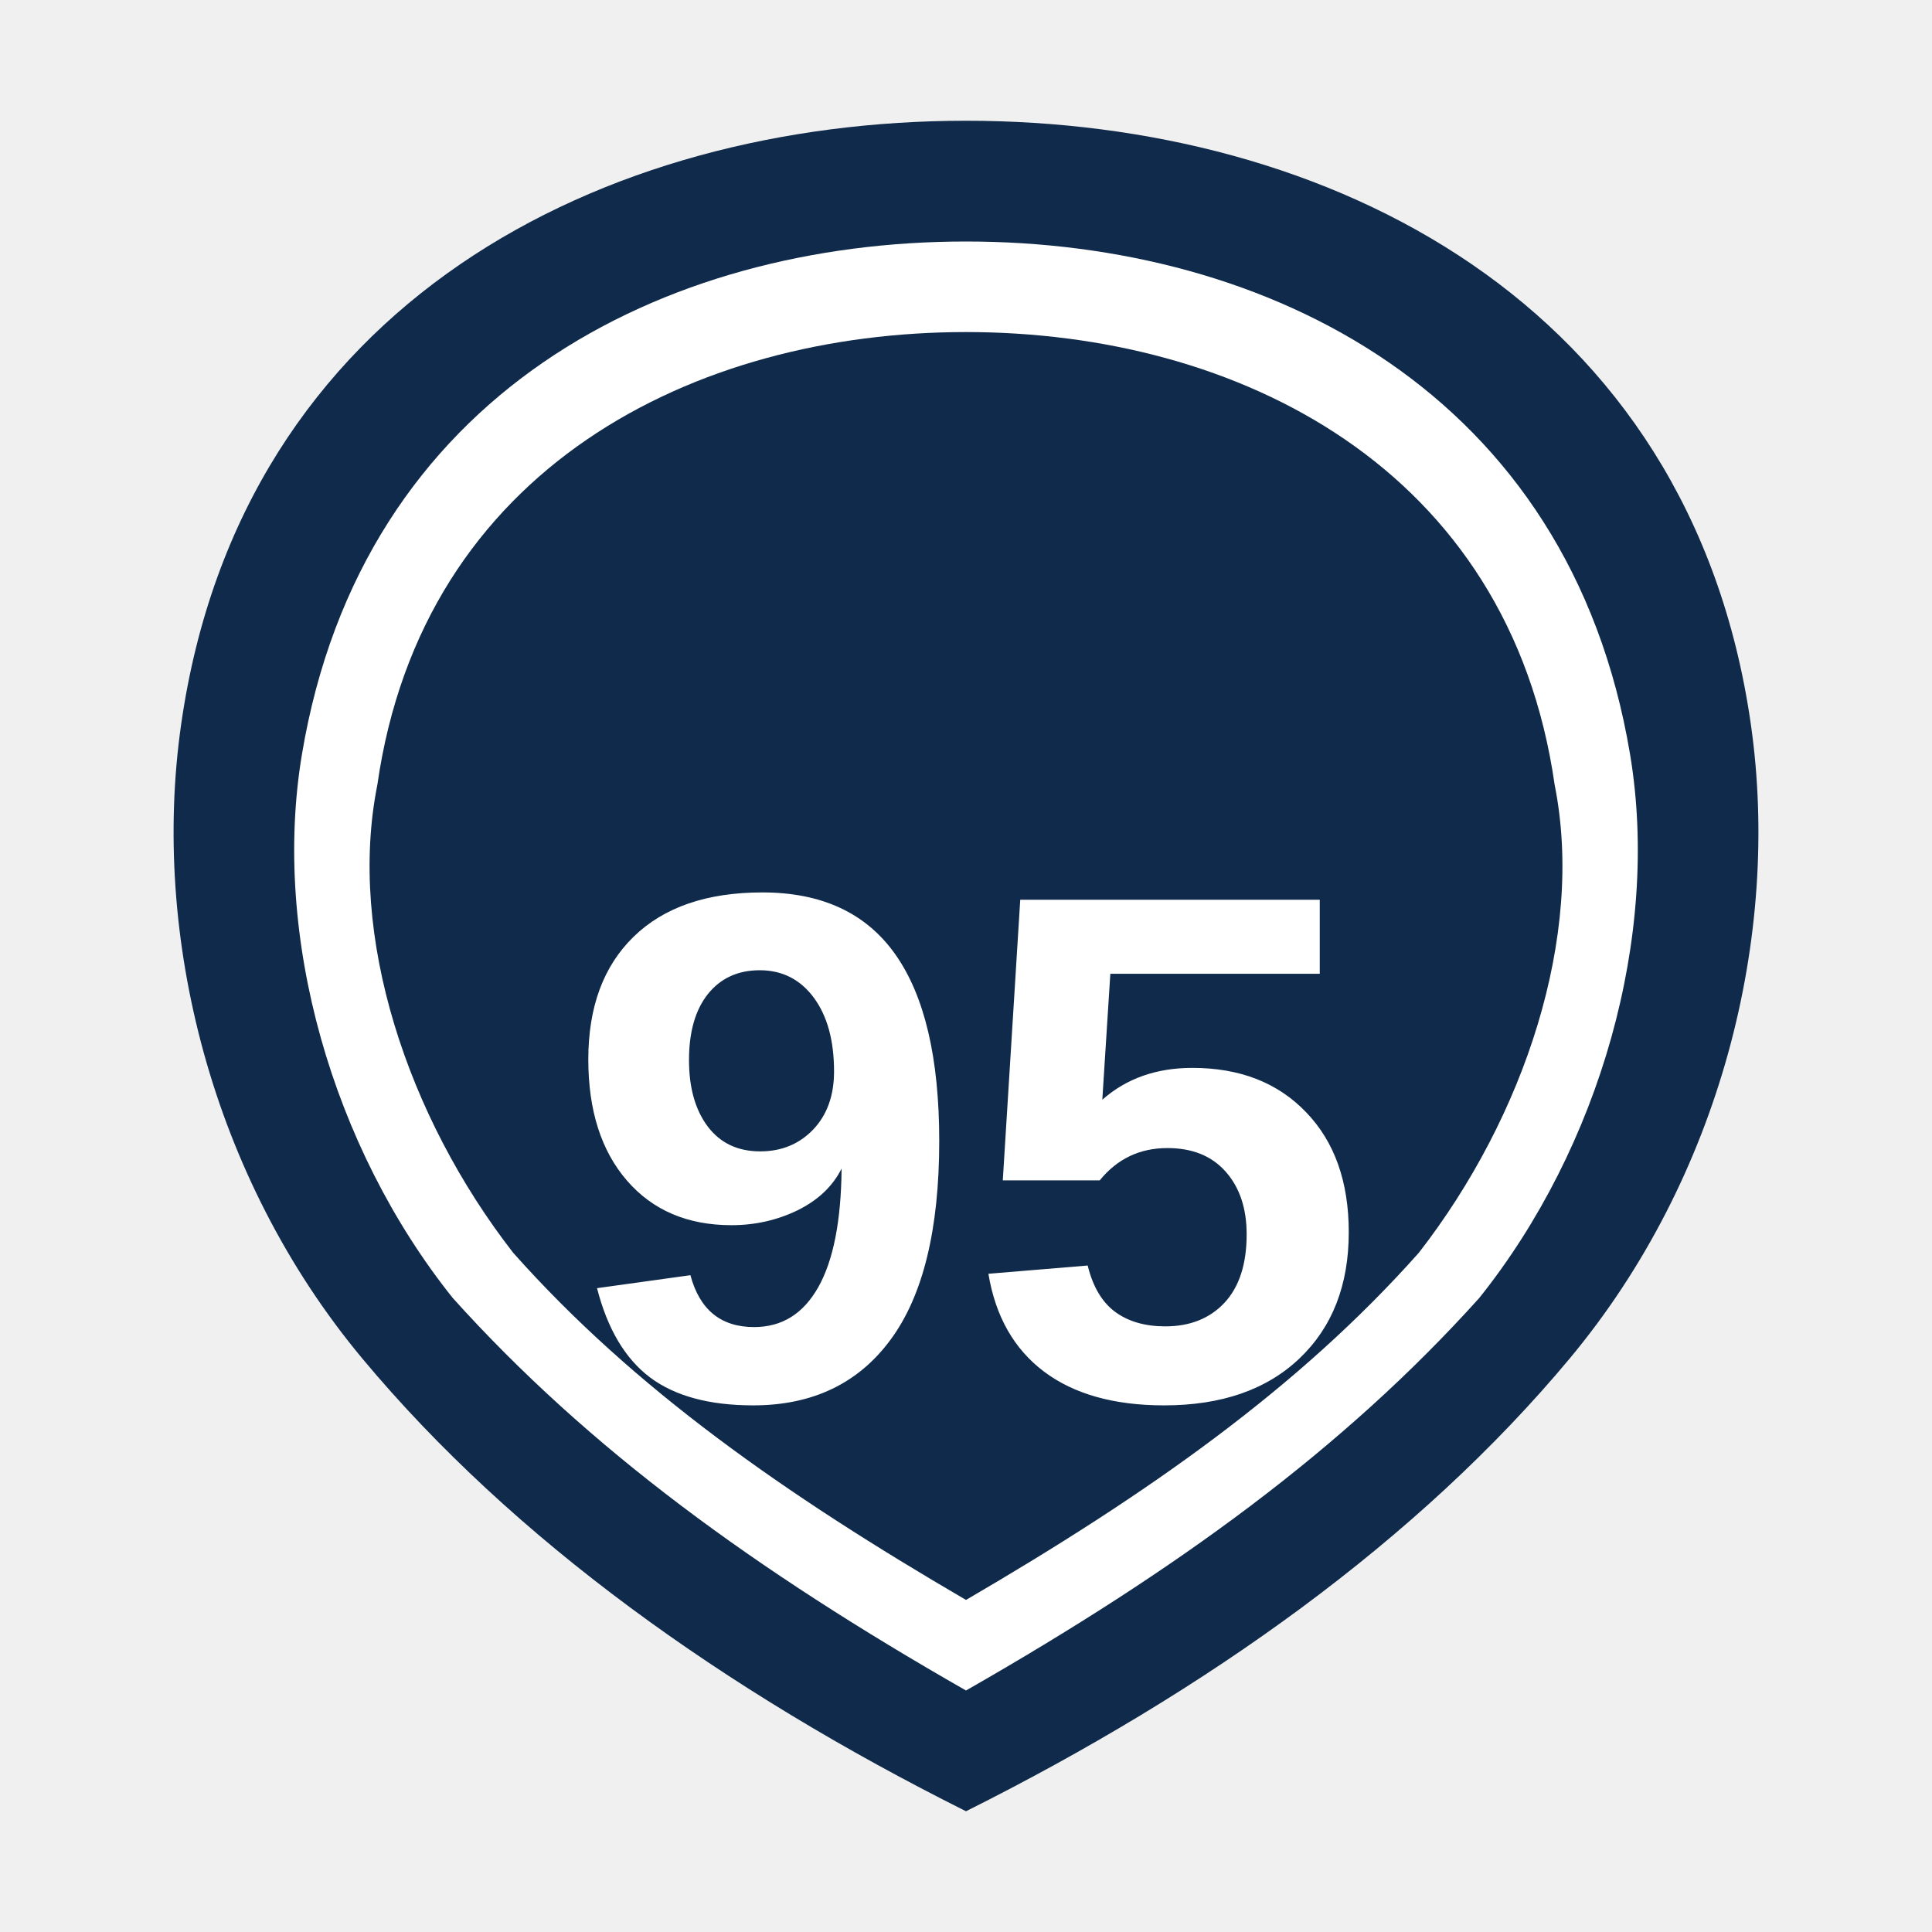
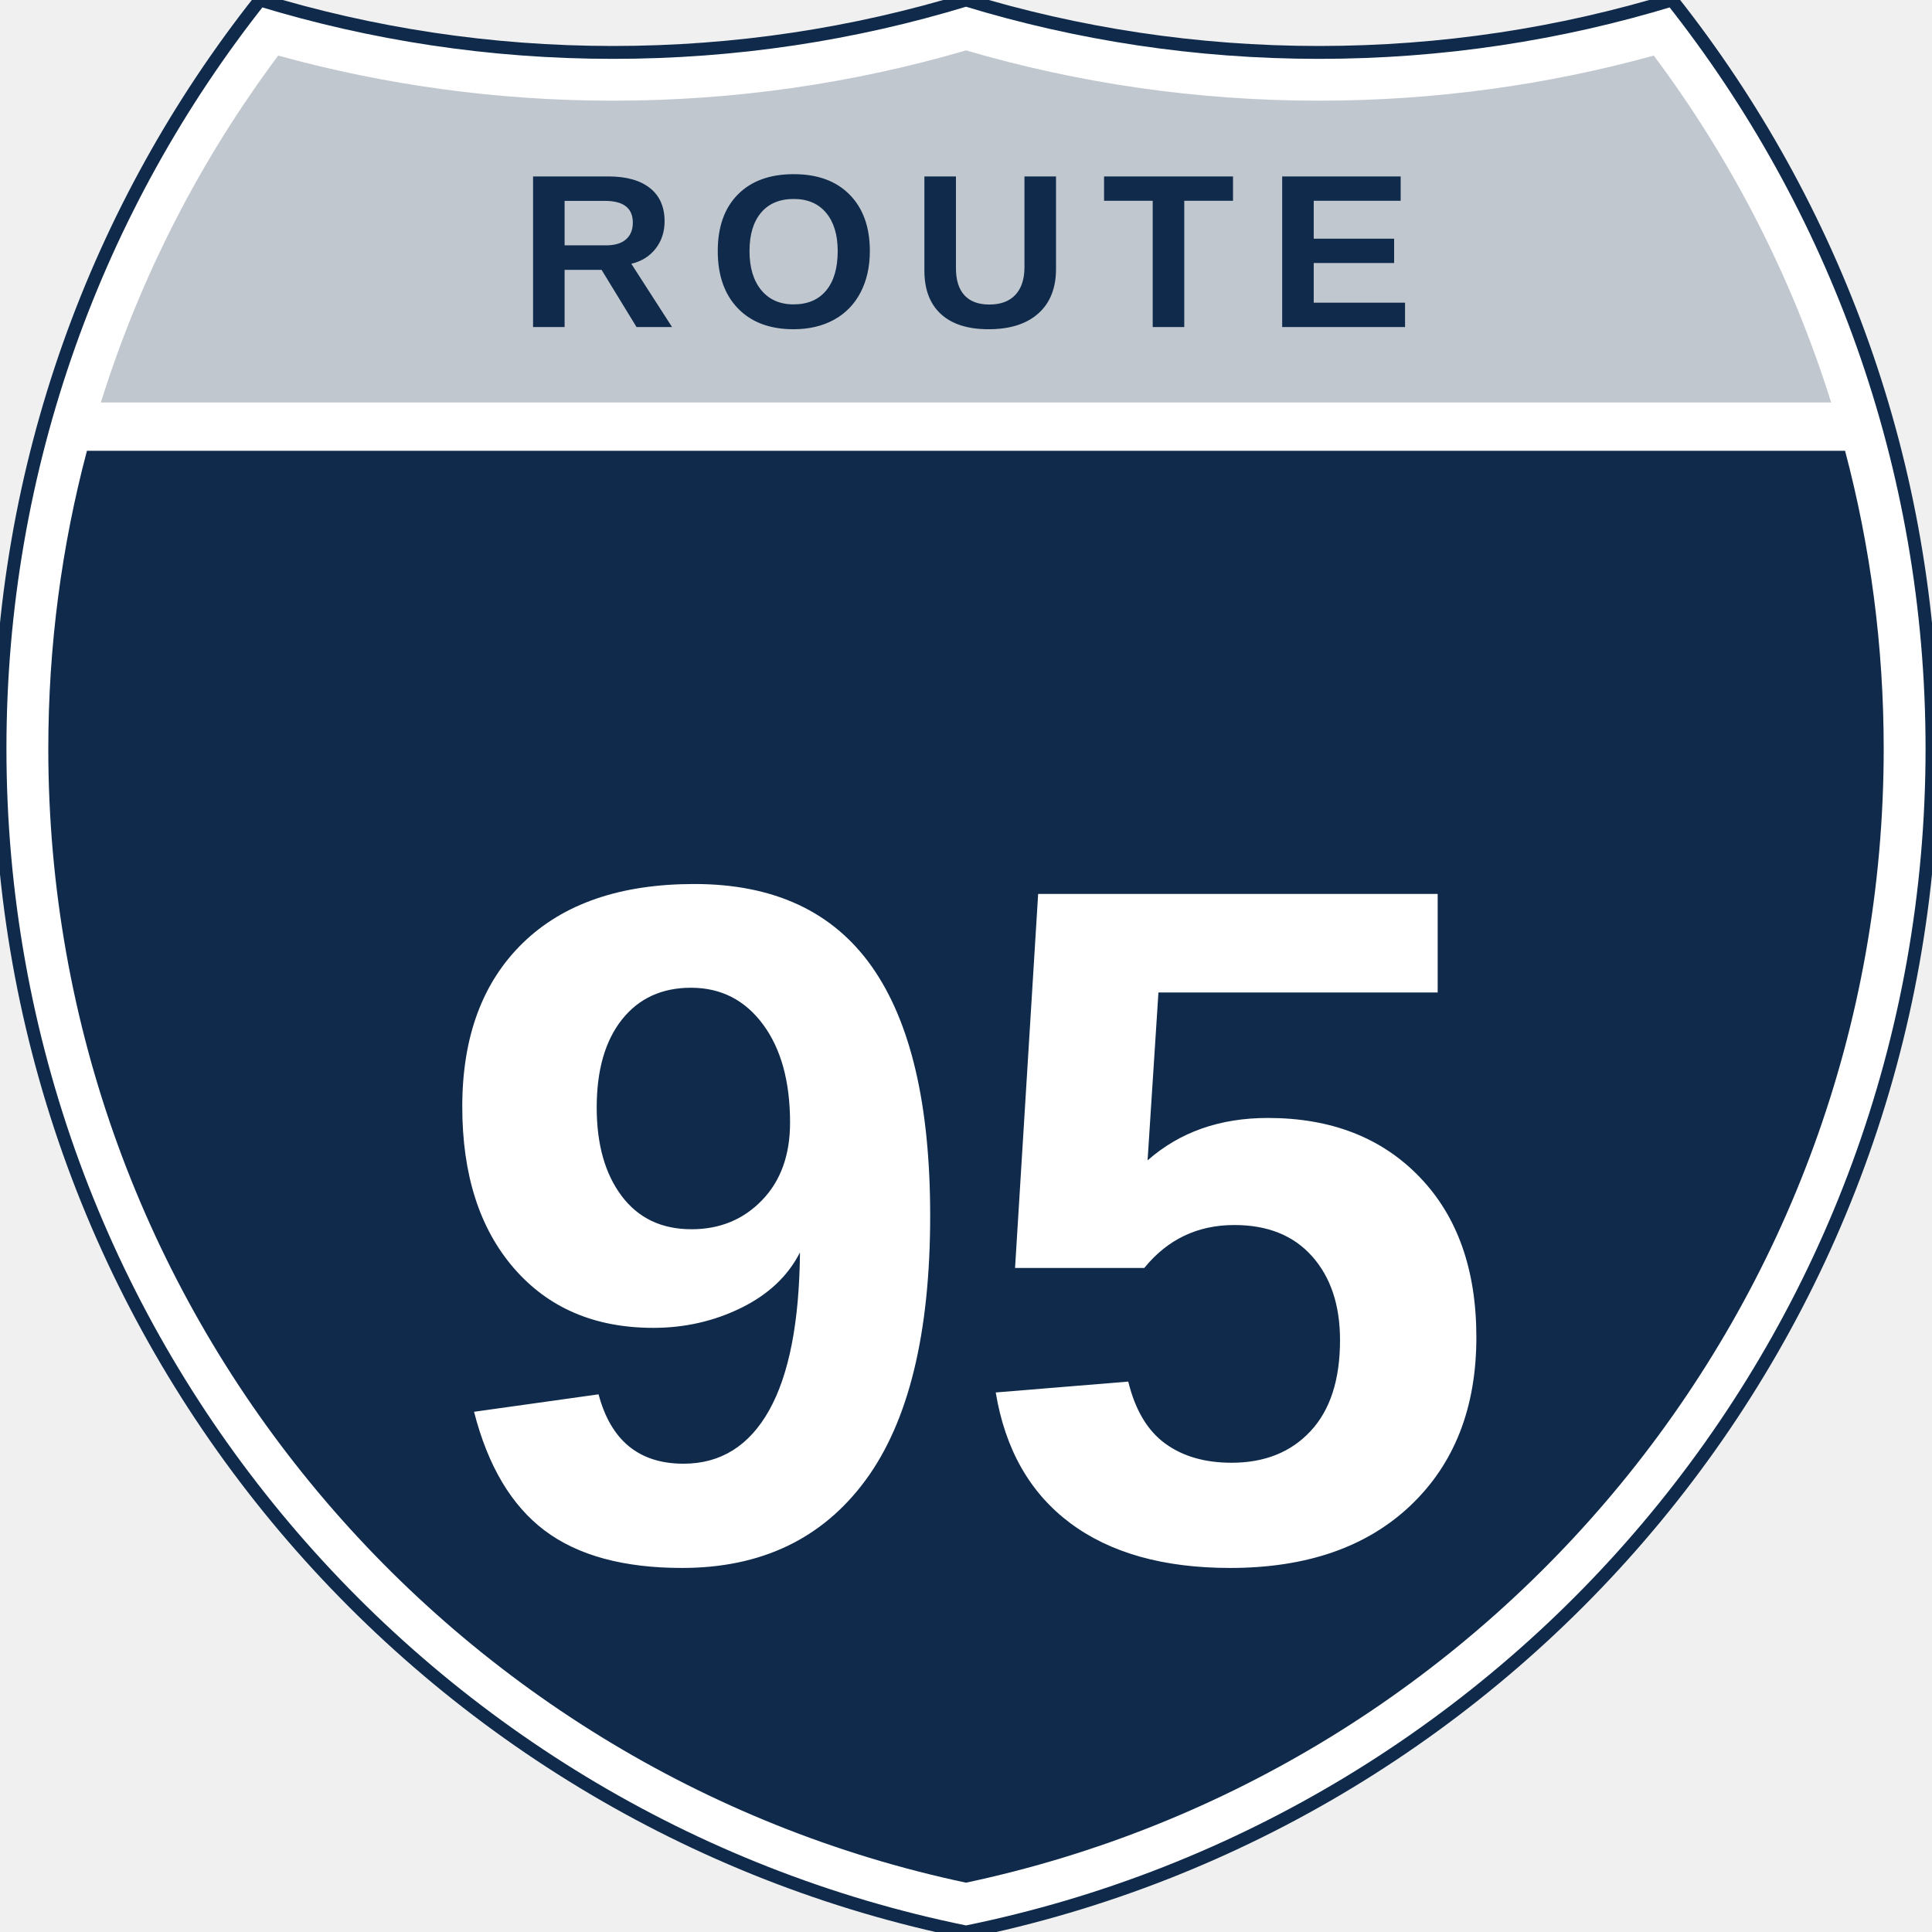
- <svg xmlns="http://www.w3.org/2000/svg" viewBox="0 0 128 128">
-   <path d="M64 8 C40 8, 16 20, 12 48 C10 62, 14 78, 24 90 C34 102, 48 112, 64 120 C80 112, 94 102, 104 90 C114 78, 118 62, 116 48 C112 20, 88 8, 64 8Z" fill="#0f2a4a" />
-   <path d="M64 16 C44 16, 24 26, 20 50 C18 62, 22 76, 30 86 C39 96, 50 104, 64 112 C78 104, 89 96, 98 86 C106 76, 110 62, 108 50 C104 26, 84 16, 64 16Z" fill="#ffffff" />
-   <path d="M64 22 C46 22, 28 31, 25 52 C23 62, 27 74, 34 83 C42 92, 52 99, 64 106 C76 99, 86 92, 94 83 C101 74, 105 62, 103 52 C100 31, 82 22, 64 22Z" fill="#0f2a4a" />
-   <text x="64" y="76" font-family="Arial, Helvetica, sans-serif" font-size="48" font-weight="bold" fill="#ffffff" text-anchor="middle" dominant-baseline="central">95</text>
+ <svg xmlns="http://www.w3.org/2000/svg" viewBox="0 0 600 600">
+   <path d="M 80.75,0 C 115.43,10.58 152.24,16.28 190.38,16.28 C 228.52,16.28 265.32,10.58 300,0 C 334.68,10.58 371.48,16.28 409.62,16.28 C 447.76,16.28 484.57,10.58 519.25,0 C 569.81,63.91 600,144.68 600,232.5 C 600,413.92 471.17,565.25 300,600 C 128.83,565.25 0,413.92 0,232.5 C 0,144.68 30.19,63.91 80.75,0 z" fill="#ffffff" stroke="#0f2a4a" stroke-width="4" />
+   <path d="M 15,232.5 C 15,200.52 19.17,169.52 27,140 L 573,140 C 580.83,169.52 585,200.52 585,232.5 C 585,405.61 462.83,550.17 300,584.68 C 137.17,550.17 15,405.61 15,232.5 z" fill="#0f2a4a" />
+   <path d="M 31.32,125 C 43.58,85.78 62.36,49.44 86.4,17.26 C 119.5,26.39 154.37,31.27 190.38,31.27 C 228.44,31.27 265.22,25.82 300,15.65 C 334.78,25.82 371.56,31.27 409.62,31.27 C 445.63,31.27 480.5,26.39 513.6,17.26 C 537.64,49.44 556.42,85.78 568.68,125 L 31.32,125 z" fill="#c0c7cf" />
+   <text x="300" y="78" font-family="Arial, Helvetica, sans-serif" font-size="68" font-weight="bold" fill="#0f2a4a" text-anchor="middle" dominant-baseline="central" letter-spacing="10">ROUTE</text>
+   <text x="300" y="380" font-family="Arial, Helvetica, sans-serif" font-size="300" font-weight="bold" fill="#ffffff" text-anchor="middle" dominant-baseline="central">95</text>
</svg>
